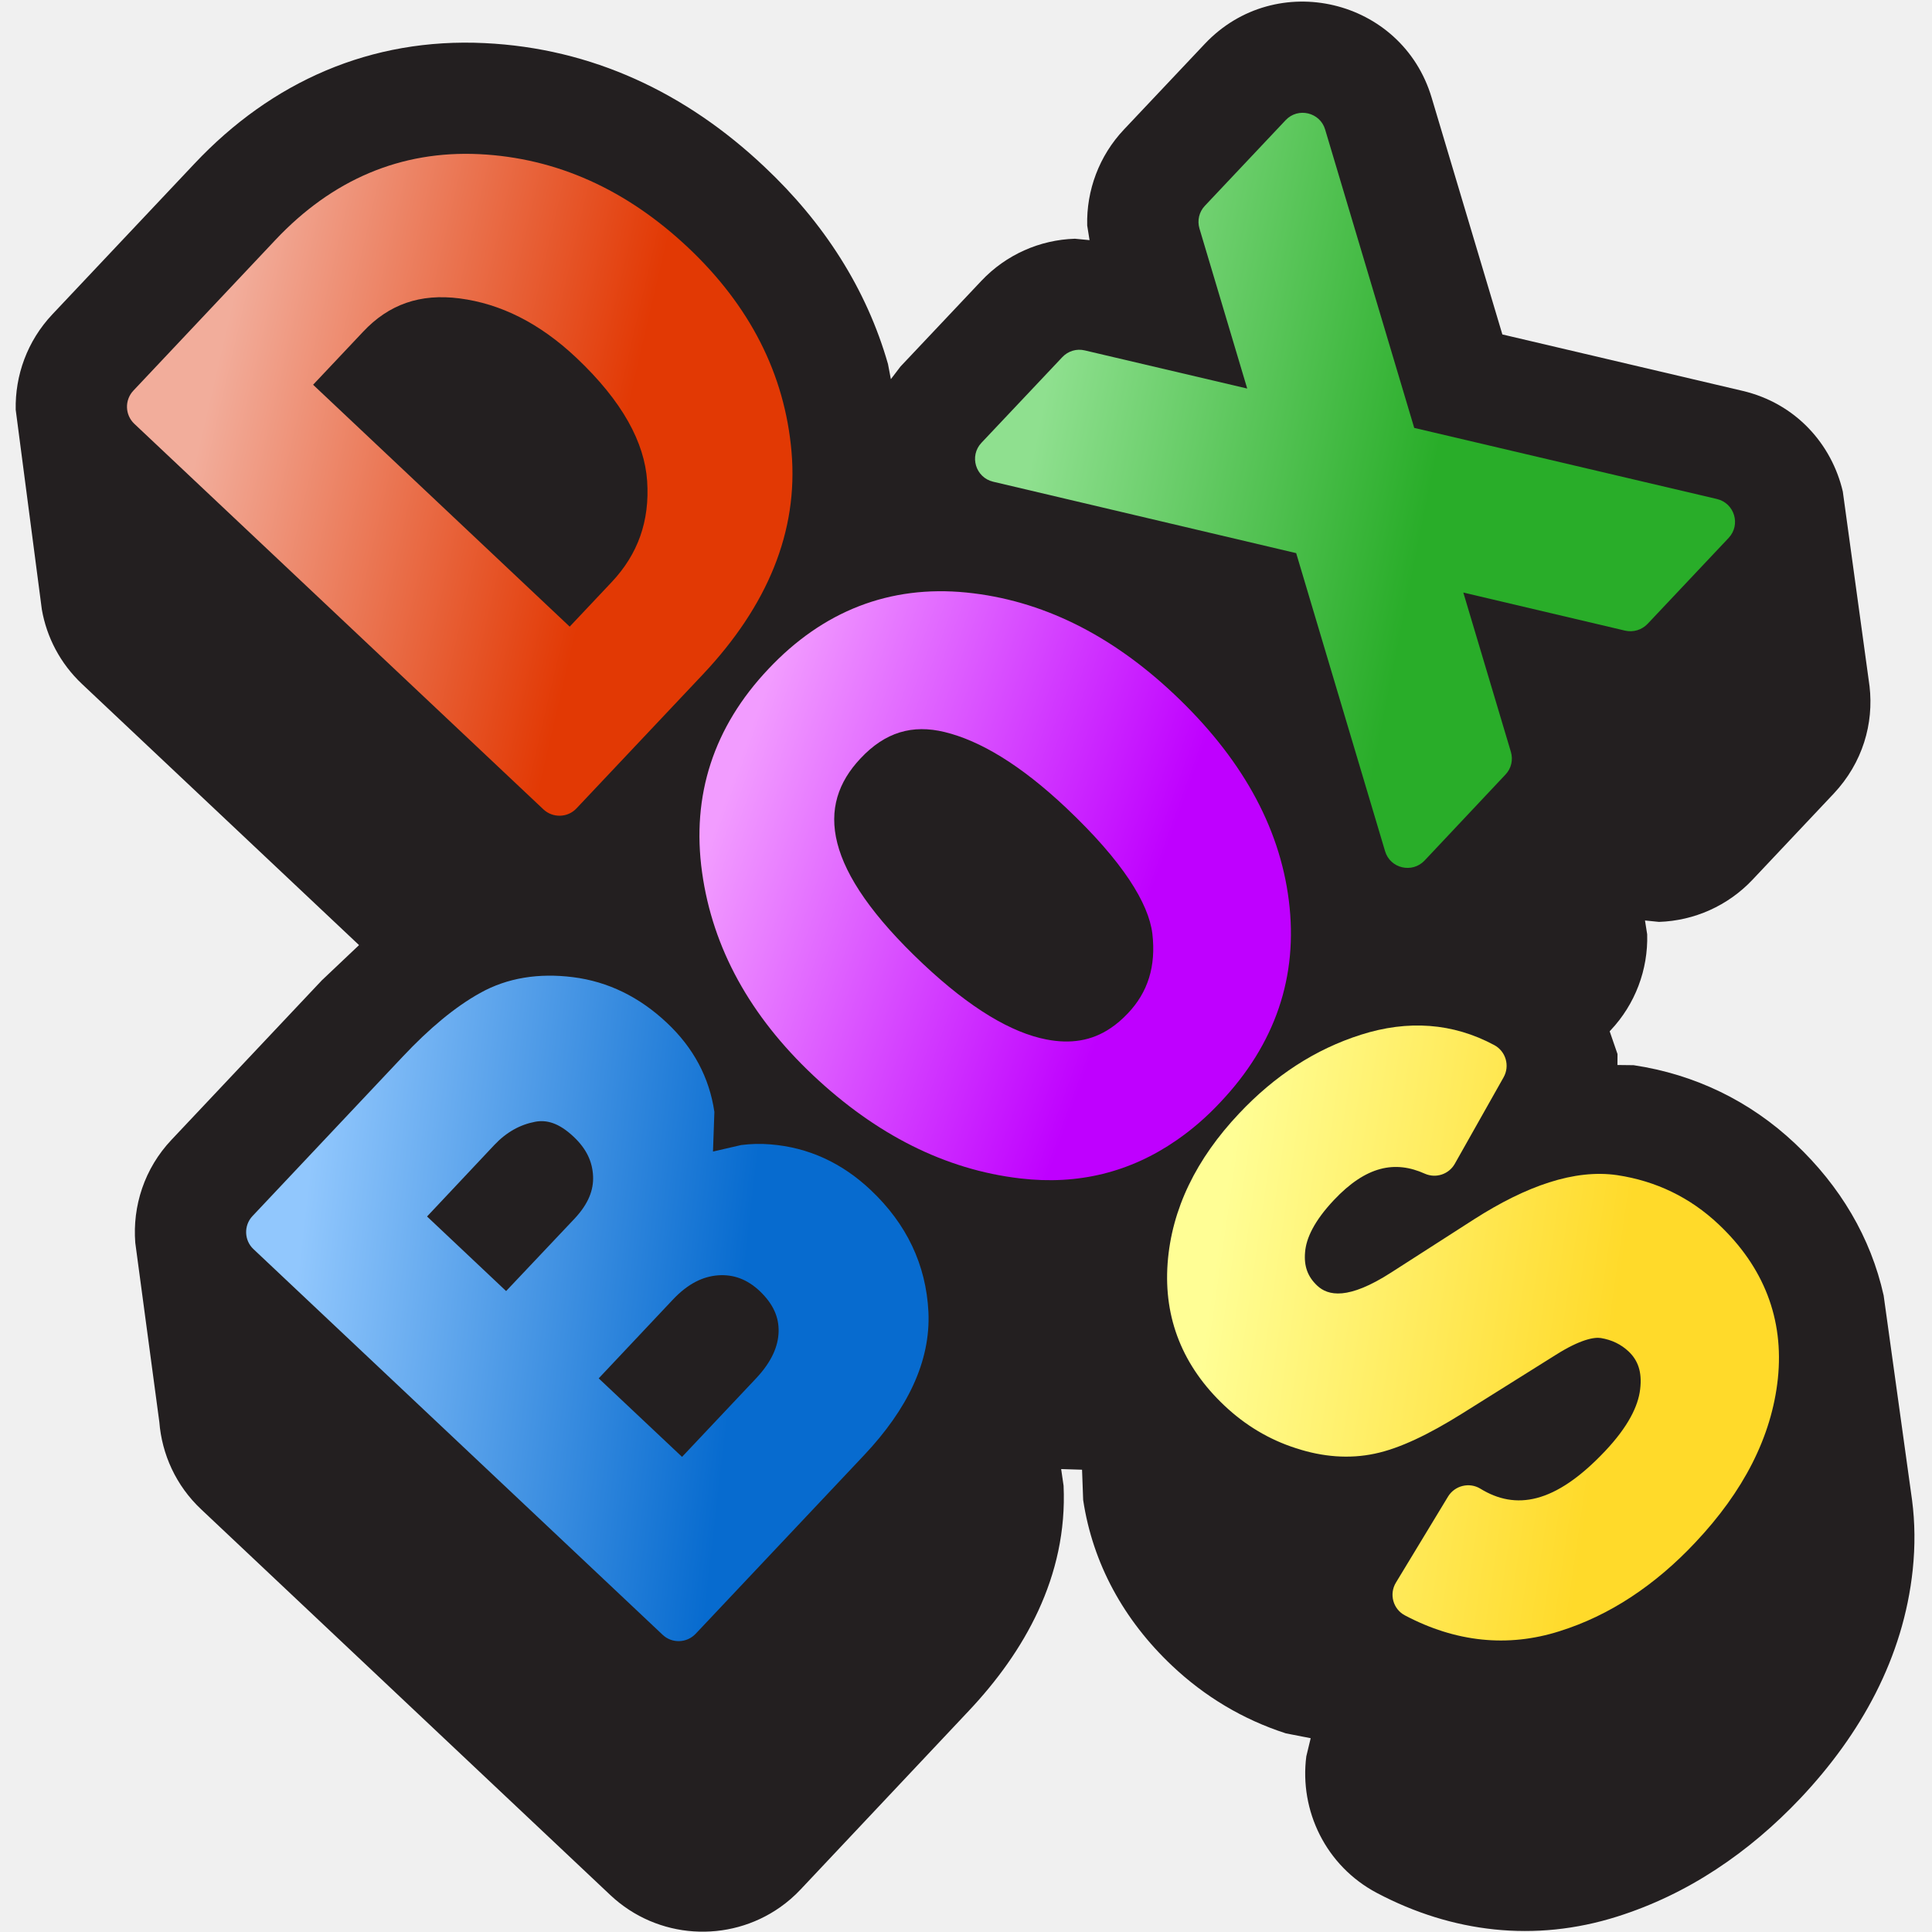
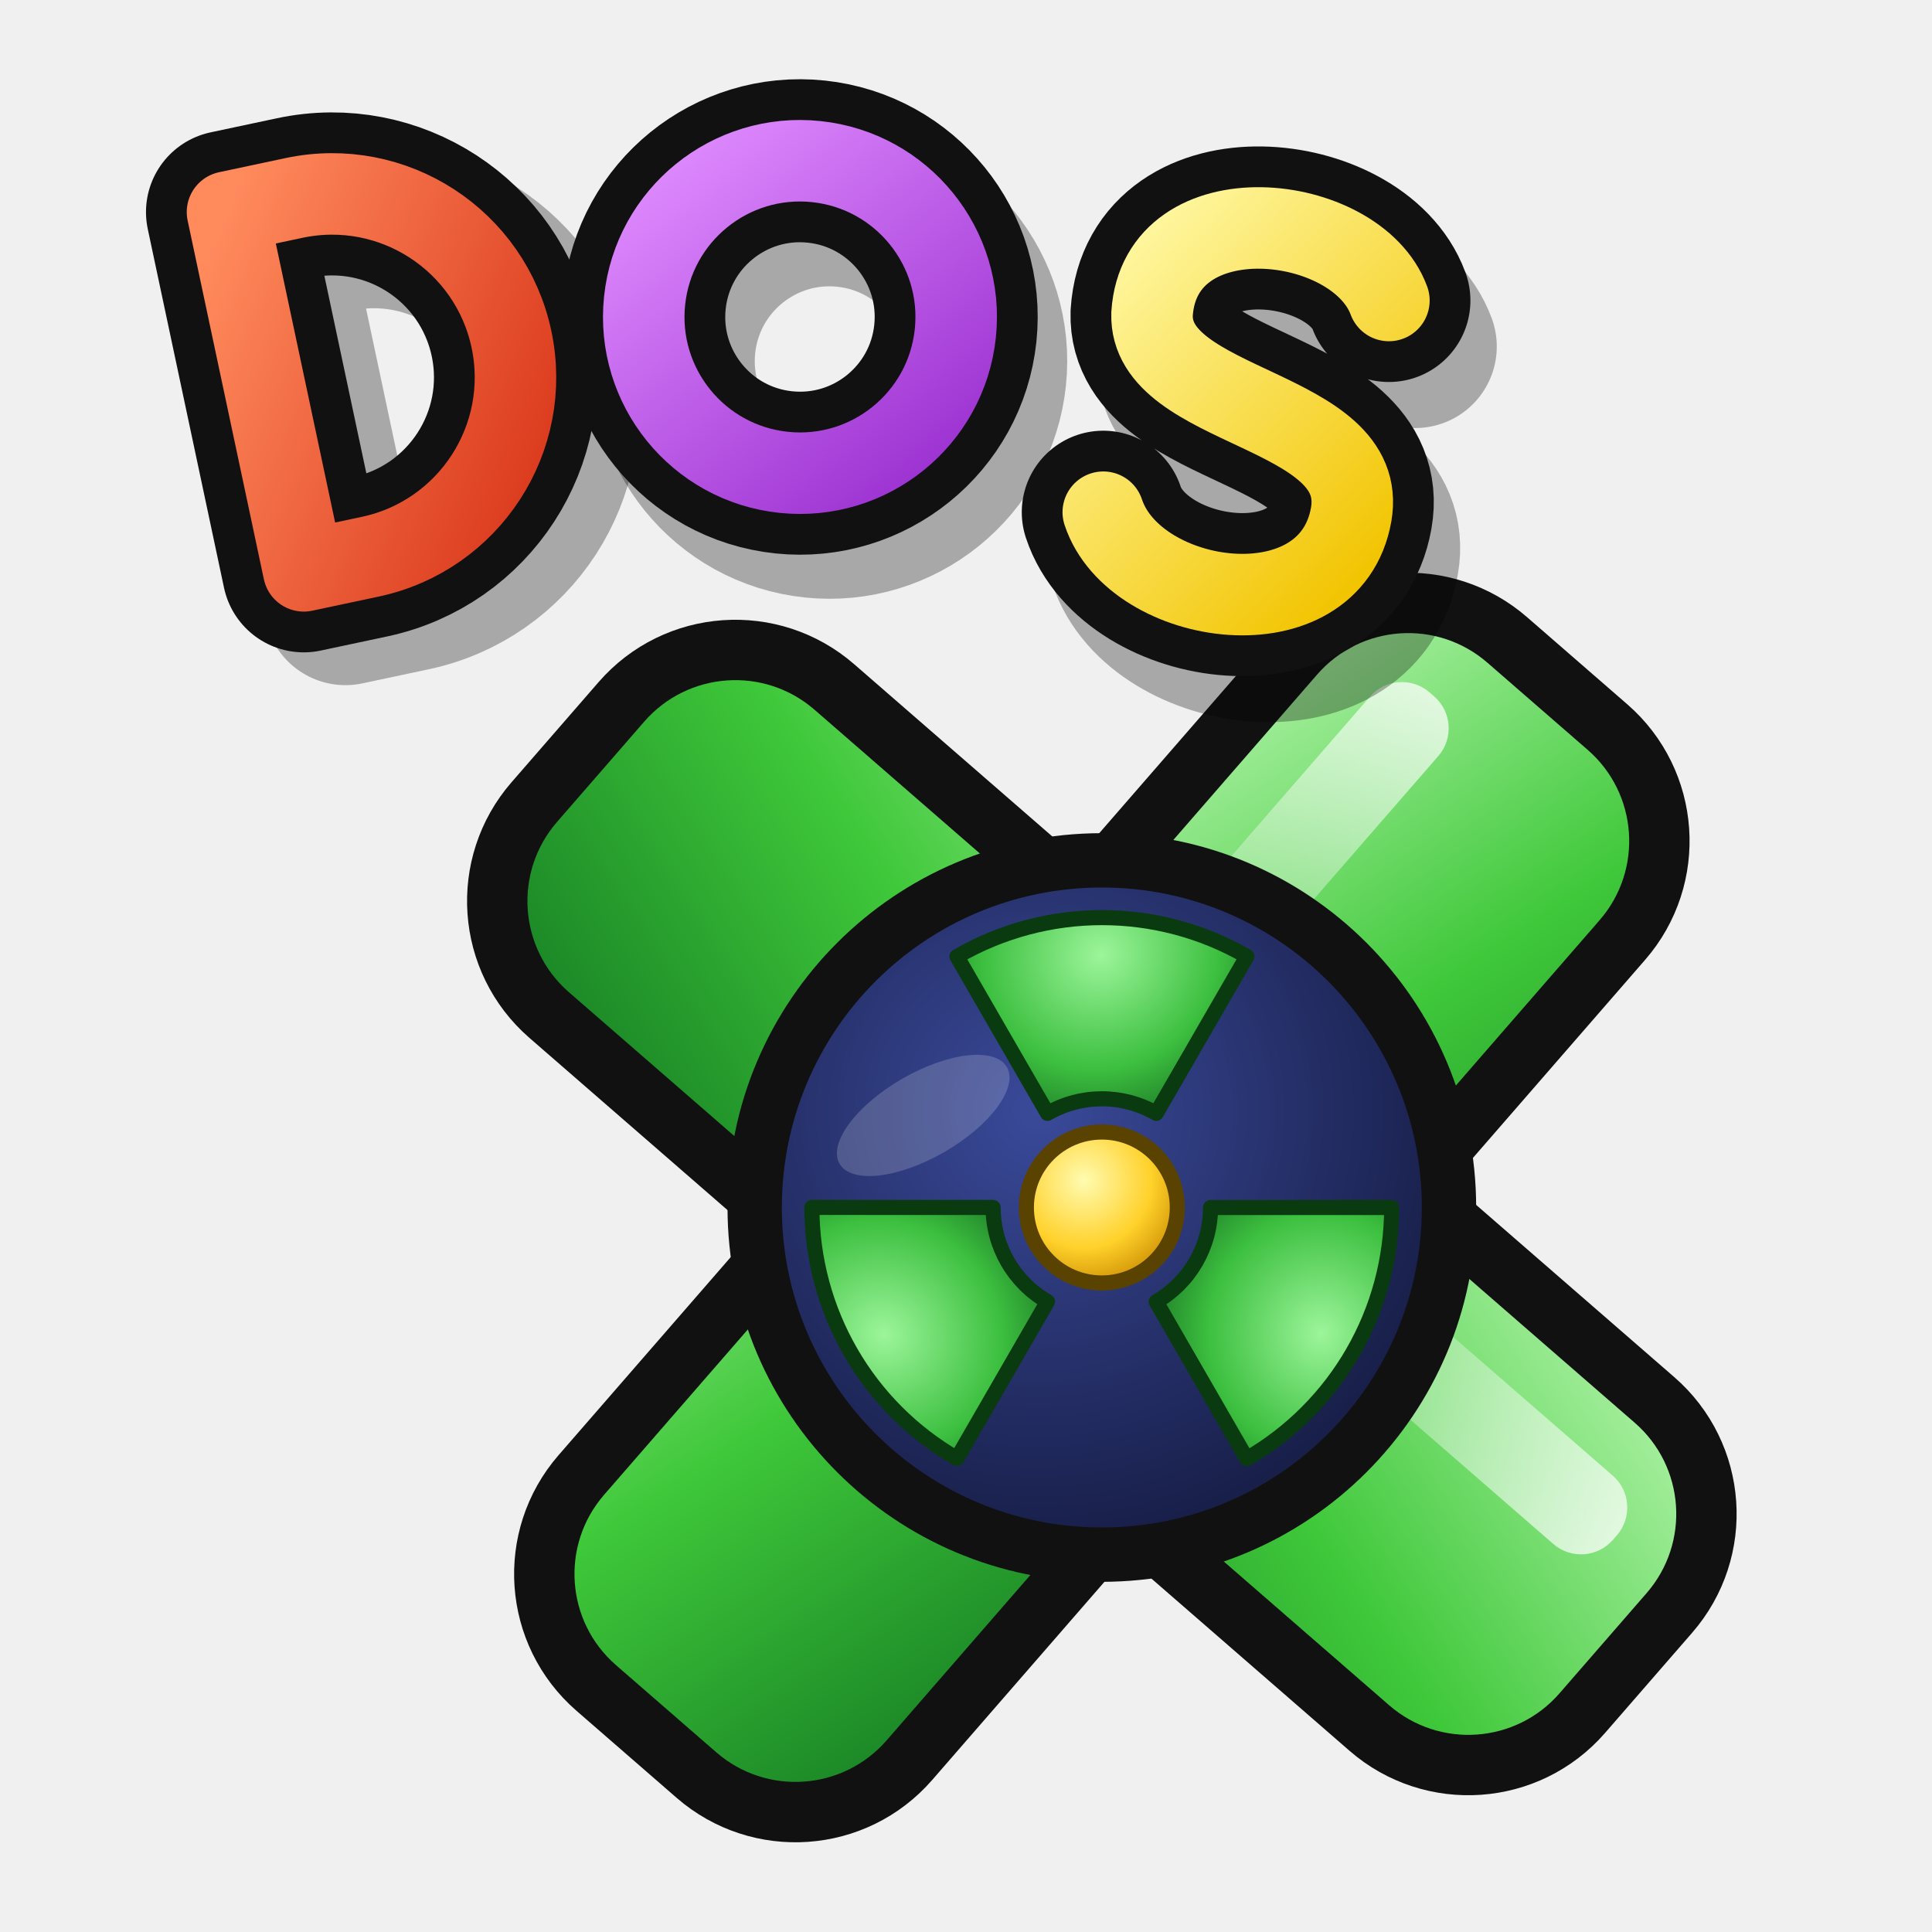
- <svg xmlns="http://www.w3.org/2000/svg" xmlns:xlink="http://www.w3.org/1999/xlink" version="1.1" id="Layer_1" width="36.001" height="36.001" viewBox="0 0 36.001 36.001" overflow="visible" enable-background="new 0 0 30.544 36.001" xml:space="preserve">
-   <defs id="defs190" />
-   <linearGradient id="XMLID_50_" gradientUnits="userSpaceOnUse" x1="-403.467" y1="210.758" x2="-402.467" y2="210.758" gradientTransform="matrix(-4.2,-4.65,4.65,-4.2,-2646.865,-974.9042)">
-     <stop offset="0" style="stop-color:#29AD29" id="stop122" />
-     <stop offset="1" style="stop-color:#8FE08F" id="stop124" />
-   </linearGradient>
-   <linearGradient id="XMLID_57_" gradientUnits="userSpaceOnUse" x1="-403.467" y1="210.623" x2="-402.467" y2="210.623" gradientTransform="matrix(-4.5,-4.5,4.5,-4.5,-2741.395,-839.3135)">
-     <stop offset="0" style="stop-color:#FFDA2A" id="stop180" />
-     <stop offset="1" style="stop-color:#FFFE95" id="stop182" />
-   </linearGradient>
-   <g id="g181" transform="matrix(0.9481088,-0.7064611,0.7064611,0.9481088,-11.00185,13.79437)">
-     <path fill-rule="evenodd" clip-rule="evenodd" fill="#231f20" d="m 18.517,35.988 c -0.578,-0.034 -1.146,-0.144 -1.696,-0.335 -1.287,-0.447 -2.238,-1.354 -2.812,-2.558 -0.395,-0.827 -0.205,-1.776 0.393,-2.394 l 0.226,-0.188 -0.268,-0.295 c -0.412,-0.579 -0.679,-1.23 -0.801,-1.926 -0.181,-1.03 -0.041,-2.038 0.437,-2.932 l 0.271,-0.393 -0.258,-0.205 -0.126,0.233 c -0.805,1.191 -2.075,1.732 -3.308,1.951 l -3.816,0.675 c -0.145,0.026 -0.288,0.036 -0.429,0.032 -0.987,-0.027 -1.852,-0.745 -2.03,-1.754 l -1.538,-8.725 c -0.096,-0.538 0.022,-1.067 0.293,-1.498 l 1.384,-2.492 c 0.309,-0.49 0.814,-0.854 1.43,-0.961 l 3.398,-0.599 0.803,-0.095 -1.042,-5.907 c -0.083,-0.468 -0.005,-0.927 0.193,-1.32 l 1.551,-2.771 c 0.313,-0.439 0.79,-0.76 1.362,-0.861 l 3.214,-0.566 c 1.749,-0.31 3.418,0.068 4.803,1.209 1.307,1.074 2.078,2.523 2.371,4.197 0.225,1.266 0.141,2.504 -0.296,3.657 l -0.106,0.218 0.24,-0.069 1.828,-0.321 c 0.561,-0.099 1.127,0.032 1.58,0.348 l 0.172,0.156 0.108,-0.207 c 0.32,-0.453 0.809,-0.769 1.367,-0.867 l 1.828,-0.321 c 1.609,-0.284 2.924,1.284 2.361,2.818 l -1.335,3.656 2.502,2.972 c 0.561,0.665 0.625,1.521 0.321,2.219 l -1.496,2.713 c -0.295,0.509 -0.802,0.901 -1.464,1.019 l -1.834,0.323 c -0.56,0.099 -1.126,-0.031 -1.581,-0.347 l -0.164,-0.15 -0.103,0.196 c -0.318,0.453 -0.807,0.77 -1.366,0.868 l -0.021,0.004 -0.115,0.361 -0.104,0.138 0.203,0.155 c 0.687,0.693 1.132,1.546 1.302,2.509 0.17,0.963 0.072,1.903 -0.311,2.755 l -1.567,2.852 c -0.175,0.313 -0.391,0.609 -0.649,0.889 -0.948,1.026 -2.207,1.589 -3.567,1.829 -0.58,0.101 -1.161,0.14 -1.738,0.105 z" id="path120" />
-     <path fill-rule="evenodd" clip-rule="evenodd" fill="url(#XMLID_50_)" d="m 24.332,20.494 c -0.28,0.049 -0.51,-0.224 -0.411,-0.491 l 1.683,-4.603 -3.157,-3.756 c -0.183,-0.218 -0.062,-0.553 0.219,-0.602 l 1.828,-0.321 c 0.13,-0.023 0.262,0.024 0.347,0.126 l 1.694,2.012 0.903,-2.471 c 0.045,-0.124 0.153,-0.215 0.282,-0.237 l 1.829,-0.322 c 0.279,-0.049 0.508,0.225 0.41,0.49 l -1.684,4.61 3.156,3.749 c 0.183,0.218 0.062,0.552 -0.218,0.602 l -1.834,0.323 c -0.13,0.022 -0.262,-0.025 -0.348,-0.126 l -1.686,-2.005 -0.899,2.461 c -0.045,0.124 -0.152,0.214 -0.281,0.236 z" id="path127" style="fill:url(#XMLID_50_)" />
-     <g enable-background="new    " id="g144" transform="translate(2.72895)">
-       <g id="g142">
-         <defs id="defs130">
-           <rect id="XMLID_40_" x="9.375" y="1.604" width="8.924" height="10.281" />
-         </defs>
-         <clipPath id="XMLID_51_">
-           <use xlink:href="#XMLID_40_" id="use132" />
-         </clipPath>
-         <linearGradient id="XMLID_52_" gradientUnits="userSpaceOnUse" x1="-403.467" y1="210.637" x2="-402.467" y2="210.637" gradientTransform="matrix(-4.2,-4.95,4.95,-4.2,-2722.566,-1104.195)">
-           <stop offset="0" style="stop-color:#E23904" id="stop135" />
-           <stop offset="1" style="stop-color:#F2AD9B" id="stop137" />
-         </linearGradient>
-         <path clip-path="url(#XMLID_51_)" fill-rule="evenodd" clip-rule="evenodd" fill="url(#XMLID_52_)" d="M 13.002,9.488 13.949,9.321 C 14.547,9.216 15.01,8.907 15.352,8.377 15.679,7.869 15.792,7.146 15.618,6.153 15.479,5.364 15.168,4.755 14.701,4.303 14.25,3.867 13.751,3.712 13.168,3.816 l -1.131,0.199 z m -1.626,2.361 c -0.2,0.036 -0.392,-0.1 -0.427,-0.3 L 9.41,2.825 C 9.375,2.624 9.509,2.433 9.71,2.397 L 12.924,1.83 c 1.286,-0.227 2.427,0.048 3.385,0.836 0.944,0.778 1.527,1.835 1.759,3.147 0.231,1.313 0.032,2.507 -0.616,3.554 -0.663,1.072 -1.755,1.72 -3.212,1.978 z" id="path140" style="fill:url(#XMLID_52_)" />
+ <svg xmlns="http://www.w3.org/2000/svg" viewBox="0 0 256 256" width="256" height="256">
+   <defs>
+     <linearGradient id="x" x1="0" y1="0" x2="1" y2="1">
+       <stop offset="0" stop-color="#a8f0a0" />
+       <stop offset="0.5" stop-color="#3fc83a" />
+       <stop offset="1" stop-color="#1a8526" />
+     </linearGradient>
+     <linearGradient id="gloss" x1="0" y1="0" x2="0" y2="1">
+       <stop offset="0" stop-color="#ffffff" stop-opacity="0.75" />
+       <stop offset="1" stop-color="#ffffff" stop-opacity="0" />
+     </linearGradient>
+     <radialGradient id="disc" cx="0.4" cy="0.35" r="0.75">
+       <stop offset="0" stop-color="#3a4a9a" />
+       <stop offset="1" stop-color="#141a40" />
+     </radialGradient>
+     <radialGradient id="blade" cx="0.5" cy="0.3" r="0.8">
+       <stop offset="0" stop-color="#9cf59a" />
+       <stop offset="0.6" stop-color="#3cbf3f" />
+       <stop offset="1" stop-color="#176b22" />
+     </radialGradient>
+     <radialGradient id="core" cx="0.38" cy="0.32" r="0.75">
+       <stop offset="0" stop-color="#fffbb0" />
+       <stop offset="0.6" stop-color="#ffd12a" />
+       <stop offset="1" stop-color="#c98a00" />
+     </radialGradient>
+     <g id="arms">
+       <rect x="-31" y="-110" width="62" height="220" rx="20" />
+       <rect x="-31" y="-110" width="62" height="220" rx="20" transform="rotate(90)" />
+     </g>
+     <path id="b" d="M 0 -18 A 18 18 0 0 1 15.6 -9 L 41.6 -24 A 48 48 0 0 0 0 -48 Z" />
+     <linearGradient id="dred" x1="0" y1="0" x2="1" y2="1">
+       <stop offset="0" stop-color="#ff8a5c" />
+       <stop offset="1" stop-color="#d9361a" />
+     </linearGradient>
+     <linearGradient id="dpurple" x1="0" y1="0" x2="1" y2="1">
+       <stop offset="0" stop-color="#e08cff" />
+       <stop offset="1" stop-color="#9a2fd0" />
+     </linearGradient>
+     <linearGradient id="dyellow" x1="0" y1="0" x2="1" y2="1">
+       <stop offset="0" stop-color="#fff7a0" />
+       <stop offset="1" stop-color="#f2c400" />
+     </linearGradient>
+   </defs>
+   <g transform="translate(146 160) scale(0.8) translate(-126 -126)">
+     <g transform="translate(126 126) rotate(41)">
+       <use href="#arms" transform="translate(6 7) rotate(-41) translate(0 0) rotate(41)" fill="#000" opacity="0.35" />
+       <use href="#arms" fill="#111" stroke="#111" stroke-width="20" stroke-linejoin="round" />
+       <use href="#arms" fill="url(#x)" />
+       <rect x="-22" y="-100" width="15" height="70" rx="7" fill="url(#gloss)" />
+       <rect x="-22" y="-100" width="15" height="70" rx="7" fill="url(#gloss)" transform="rotate(90)" />
+     </g>
+     <g transform="translate(126 126)">
+       <circle r="62" fill="#111" />
+       <circle r="53" fill="url(#disc)" />
+       <g fill="url(#blade)" stroke="#0a3a10" stroke-width="2.5" stroke-linejoin="round">
+         <use href="#b" transform="rotate(-30)" />
+         <use href="#b" transform="rotate(90)" />
+         <use href="#b" transform="rotate(210)" />
      </g>
+       <circle r="12.5" fill="url(#core)" stroke="#5a4200" stroke-width="2.5" />
+       <ellipse cx="-18" cy="-28" rx="16" ry="7" fill="#fff" opacity="0.18" transform="rotate(-30)" />
    </g>
-     <g enable-background="new    " id="g161" transform="translate(2.72895)">
-       <g id="g159">
-         <defs id="defs147">
-           <rect id="XMLID_43_" x="11.617" y="11.675" width="8.635" height="10.029" />
-         </defs>
-         <clipPath id="XMLID_53_">
-           <use xlink:href="#XMLID_43_" id="use149" />
-         </clipPath>
-         <linearGradient id="XMLID_54_" gradientUnits="userSpaceOnUse" x1="-403.467" y1="210.715" x2="-402.467" y2="210.715" gradientTransform="matrix(3.75,5.7,-5.7,3.75,2727.559,1522.609)">
-           <stop offset="0" style="stop-color:#F29CFF" id="stop152" />
-           <stop offset="1" style="stop-color:#BF00FF" id="stop154" />
-         </linearGradient>
-         <path clip-path="url(#XMLID_53_)" fill-rule="evenodd" clip-rule="evenodd" fill="url(#XMLID_54_)" d="m 16.048,19.655 c 0.117,0.007 0.239,-0.002 0.367,-0.024 0.449,-0.078 0.798,-0.325 1.059,-0.776 0.238,-0.417 0.309,-1.187 0.095,-2.406 -0.171,-0.969 -0.454,-1.655 -0.821,-2.098 -0.335,-0.404 -0.753,-0.559 -1.311,-0.459 -1.007,0.177 -1.524,1.039 -1.146,3.182 0.181,1.024 0.475,1.71 0.846,2.118 0.264,0.291 0.562,0.445 0.911,0.463 z m -0.211,2.038 c -0.885,-0.03 -1.67,-0.357 -2.338,-0.99 -0.866,-0.817 -1.409,-1.913 -1.646,-3.254 -0.236,-1.34 -0.074,-2.549 0.508,-3.609 0.59,-1.076 1.517,-1.729 2.75,-1.945 1.238,-0.22 2.327,0.078 3.226,0.898 0.879,0.803 1.43,1.893 1.667,3.239 0.248,1.408 0.098,2.648 -0.493,3.689 -0.595,1.051 -1.526,1.687 -2.757,1.903 -0.316,0.058 -0.622,0.08 -0.917,0.069 z" id="path157" style="fill:url(#XMLID_54_)" />
-       </g>
+   </g>
+   <g stroke-linecap="round" stroke-linejoin="round" fill="none">
+     <g transform="translate(44 50) rotate(-12) scale(0.9)">
+       <path d="M -10 -27 V 27 H 0 A 27 27 0 0 0 0 -27 Z" stroke="#000" stroke-width="24" transform="translate(5 6)" opacity="0.3" />
+       <path d="M -10 -27 V 27 H 0 A 27 27 0 0 0 0 -27 Z" stroke="#111" stroke-width="24" />
+       <path d="M -10 -27 V 27 H 0 A 27 27 0 0 0 0 -27 Z" stroke="url(#dred)" stroke-width="12" />
    </g>
-     <g enable-background="new    " id="g178" transform="translate(2.72895)">
-       <g id="g176">
-         <defs id="defs164">
-           <rect id="XMLID_46_" x="3.108" y="13.216" width="8.526" height="10.222" />
-         </defs>
-         <clipPath id="XMLID_55_">
-           <use xlink:href="#XMLID_46_" id="use166" />
-         </clipPath>
-         <linearGradient id="XMLID_56_" gradientUnits="userSpaceOnUse" x1="-403.467" y1="210.621" x2="-402.467" y2="210.621" gradientTransform="matrix(-5.1,-4.8,4.8,-5.1,-3060.075,-842.6082)">
-           <stop offset="0" style="stop-color:#076BCF" id="stop169" />
-           <stop offset="1" style="stop-color:#91C7FD" id="stop171" />
-         </linearGradient>
-         <path clip-path="url(#XMLID_55_)" fill-rule="evenodd" clip-rule="evenodd" fill="url(#XMLID_56_)" d="M 5.942,17.286 7.496,17.014 C 7.811,16.956 8.003,16.829 8.122,16.654 8.249,16.467 8.298,16.249 8.248,15.97 8.192,15.653 8.065,15.499 7.903,15.42 7.687,15.315 7.445,15.28 7.167,15.329 l -1.522,0.27 z m 0.662,3.752 1.669,-0.294 C 8.639,20.68 8.866,20.541 9.005,20.363 9.142,20.187 9.197,19.97 9.147,19.674 9.098,19.401 8.971,19.214 8.772,19.085 8.57,18.956 8.313,18.903 7.965,18.965 L 6.29,19.261 Z M 5.11,23.402 C 4.909,23.437 4.717,23.303 4.683,23.102 L 3.144,14.377 C 3.108,14.178 3.243,13.985 3.443,13.95 l 3.4,-0.6 c 0.599,-0.106 1.125,-0.136 1.575,-0.076 0.492,0.064 0.934,0.3 1.323,0.673 0.407,0.39 0.657,0.885 0.759,1.465 0.1,0.56 0.022,1.087 -0.239,1.571 l -0.391,0.488 0.417,0.183 c 0.133,0.075 0.259,0.163 0.375,0.266 0.453,0.396 0.732,0.91 0.839,1.523 0.134,0.761 -0.002,1.463 -0.419,2.084 -0.438,0.648 -1.185,1.031 -2.157,1.203 z" id="path174" style="fill:url(#XMLID_56_)" />
-       </g>
+     <g transform="translate(106 42) rotate(6) scale(0.9)">
+       <circle r="23" stroke="#000" stroke-width="24" transform="translate(5 6)" opacity="0.3" />
+       <circle r="23" stroke="#111" stroke-width="24" />
+       <circle r="23" stroke="url(#dpurple)" stroke-width="12" />
    </g>
-     <path fill-rule="evenodd" clip-rule="evenodd" fill="url(#XMLID_57_)" d="m 20.007,31.746 c -0.426,-0.025 -0.835,-0.105 -1.227,-0.242 -0.813,-0.281 -1.418,-0.844 -1.804,-1.655 -0.092,-0.191 -0.002,-0.421 0.195,-0.5 l 1.47,-0.597 c 0.189,-0.075 0.405,0.017 0.481,0.205 0.24,0.602 0.792,0.9 1.93,0.7 0.518,-0.091 0.84,-0.255 1.025,-0.451 0.193,-0.202 0.244,-0.39 0.211,-0.585 -0.029,-0.163 -0.102,-0.305 -0.225,-0.433 -0.074,-0.076 -0.274,-0.176 -0.723,-0.211 l -1.745,-0.141 c -0.612,-0.05 -1.116,-0.147 -1.479,-0.316 -0.373,-0.172 -0.688,-0.448 -0.943,-0.81 -0.258,-0.361 -0.425,-0.767 -0.503,-1.212 -0.156,-0.884 0.05,-1.674 0.623,-2.335 0.562,-0.648 1.345,-1.049 2.313,-1.219 0.806,-0.143 1.568,-0.095 2.282,0.152 0.733,0.253 1.273,0.715 1.587,1.387 0.087,0.187 0.004,0.41 -0.185,0.494 l -1.432,0.634 c -0.174,0.077 -0.379,0.009 -0.472,-0.158 -0.25,-0.449 -0.667,-0.651 -1.398,-0.522 -0.446,0.079 -0.71,0.222 -0.854,0.387 -0.151,0.169 -0.197,0.338 -0.162,0.537 0.041,0.229 0.25,0.476 1.062,0.531 l 1.549,0.108 c 0.97,0.07 1.74,0.309 2.221,0.79 0.436,0.44 0.711,0.968 0.818,1.575 0.17,0.963 -0.062,1.812 -0.704,2.509 -0.627,0.678 -1.5,1.102 -2.585,1.293 -0.457,0.082 -0.9,0.11 -1.326,0.085 z" id="path185" style="fill:url(#XMLID_57_)" />
+     <g transform="translate(166 54) rotate(10) scale(0.9)">
+       <path d="M 17 -19 C 10 -31 -19 -29 -17 -11 C -15 3 17 -3 17 13 C 17 31 -12 32 -19 19" stroke="#000" stroke-width="24" transform="translate(5 6)" opacity="0.3" />
+       <path d="M 17 -19 C 10 -31 -19 -29 -17 -11 C -15 3 17 -3 17 13 C 17 31 -12 32 -19 19" stroke="#111" stroke-width="24" />
+       <path d="M 17 -19 C 10 -31 -19 -29 -17 -11 C -15 3 17 -3 17 13 C 17 31 -12 32 -19 19" stroke="url(#dyellow)" stroke-width="12" />
+     </g>
  </g>
</svg>
